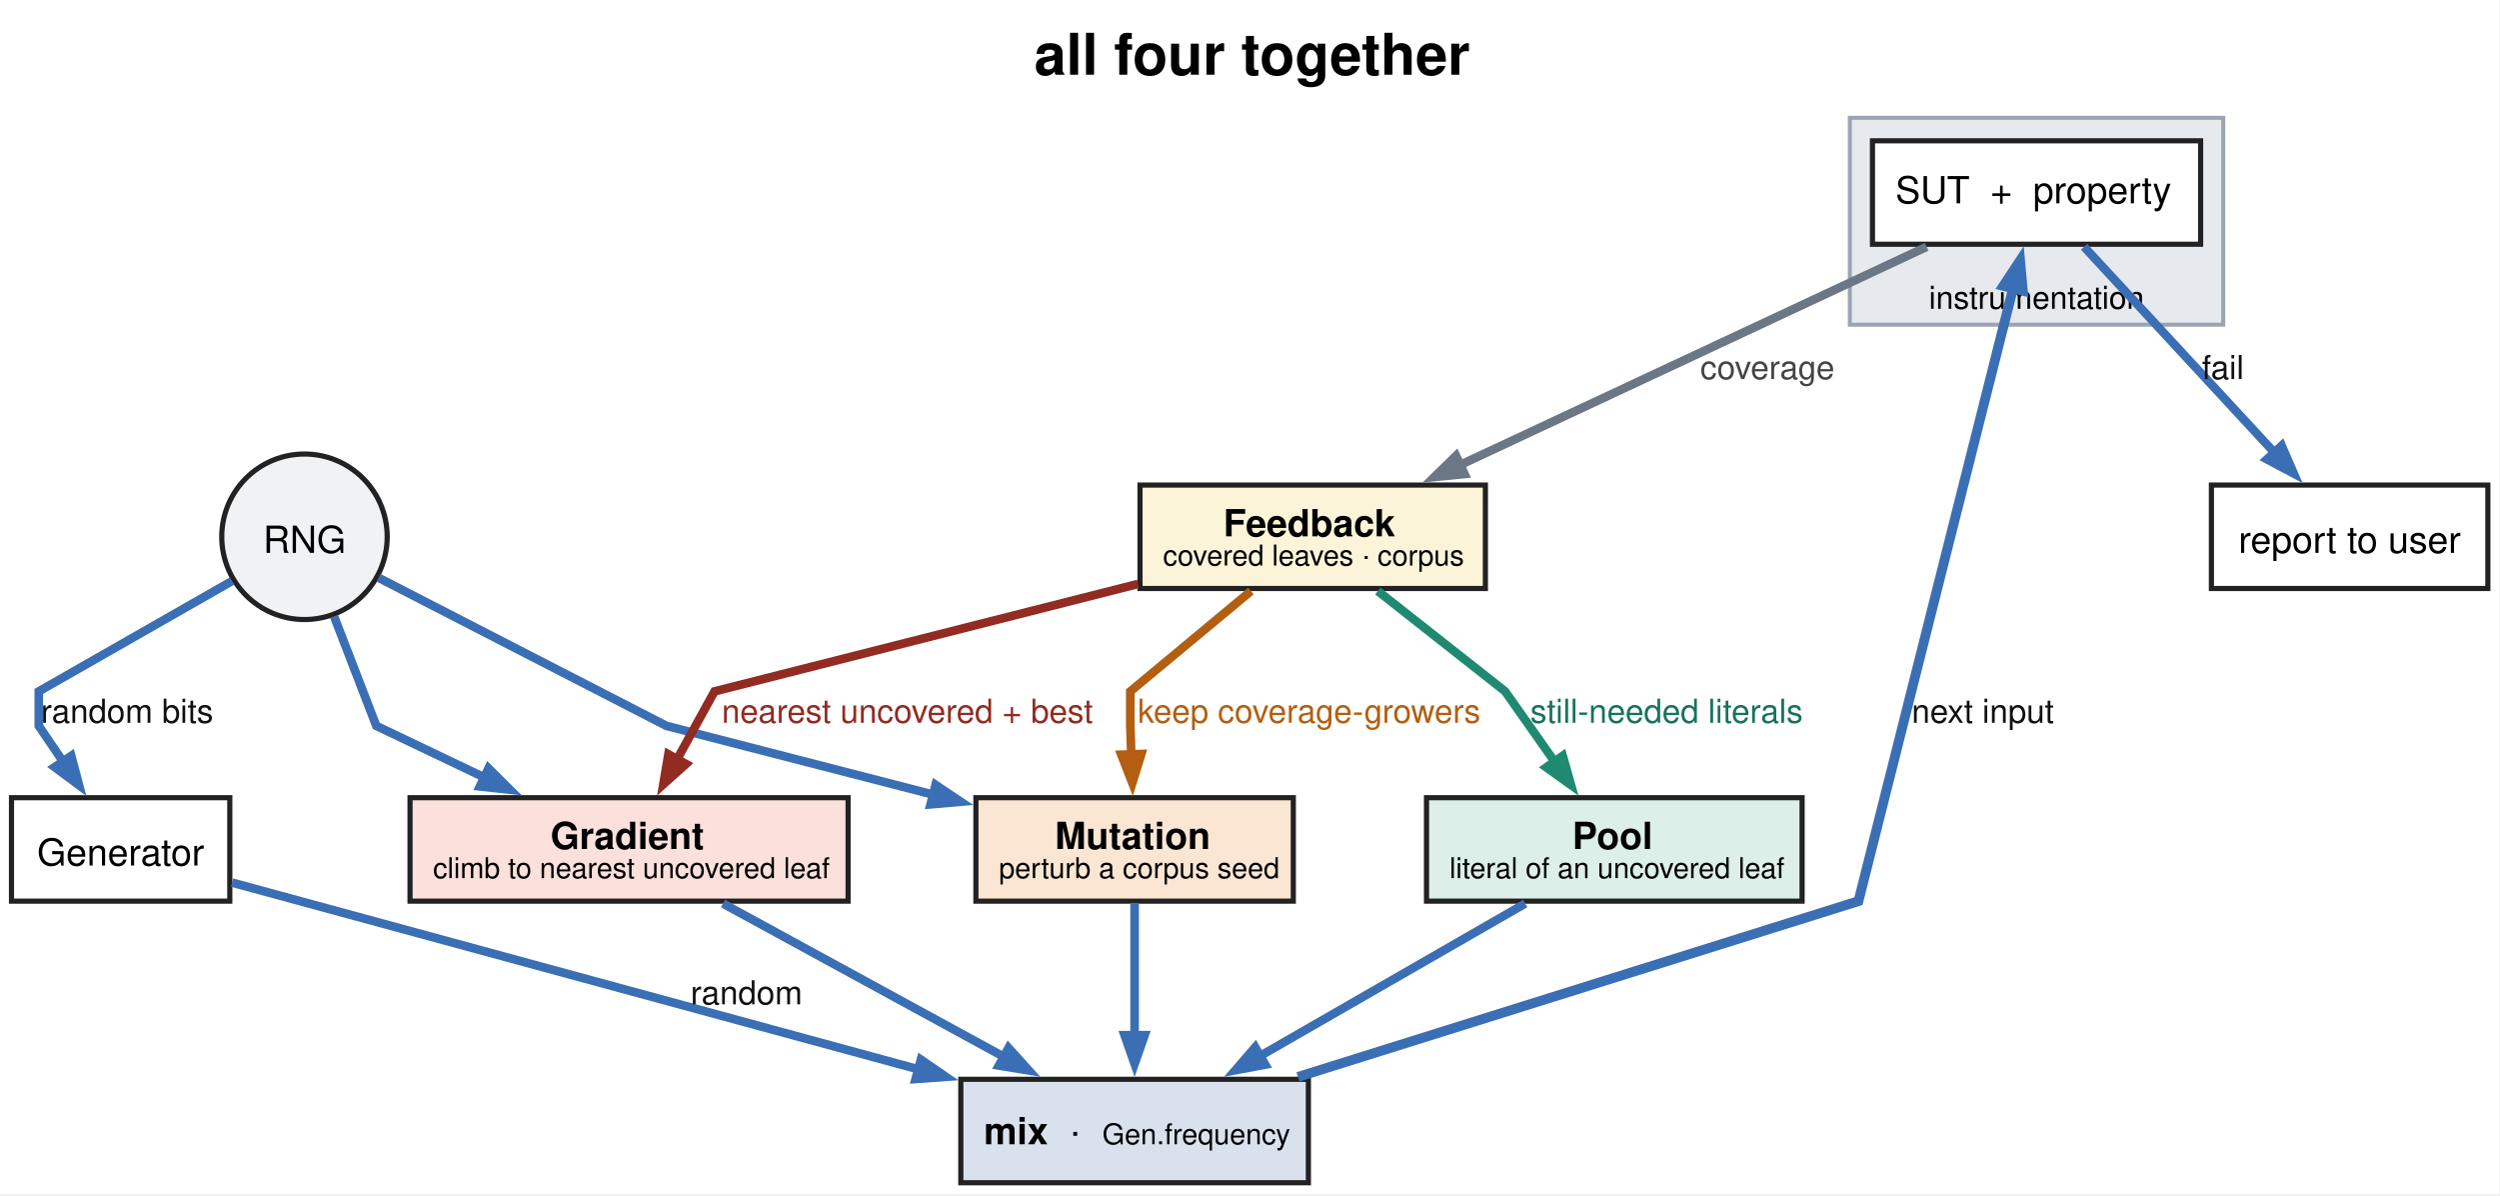
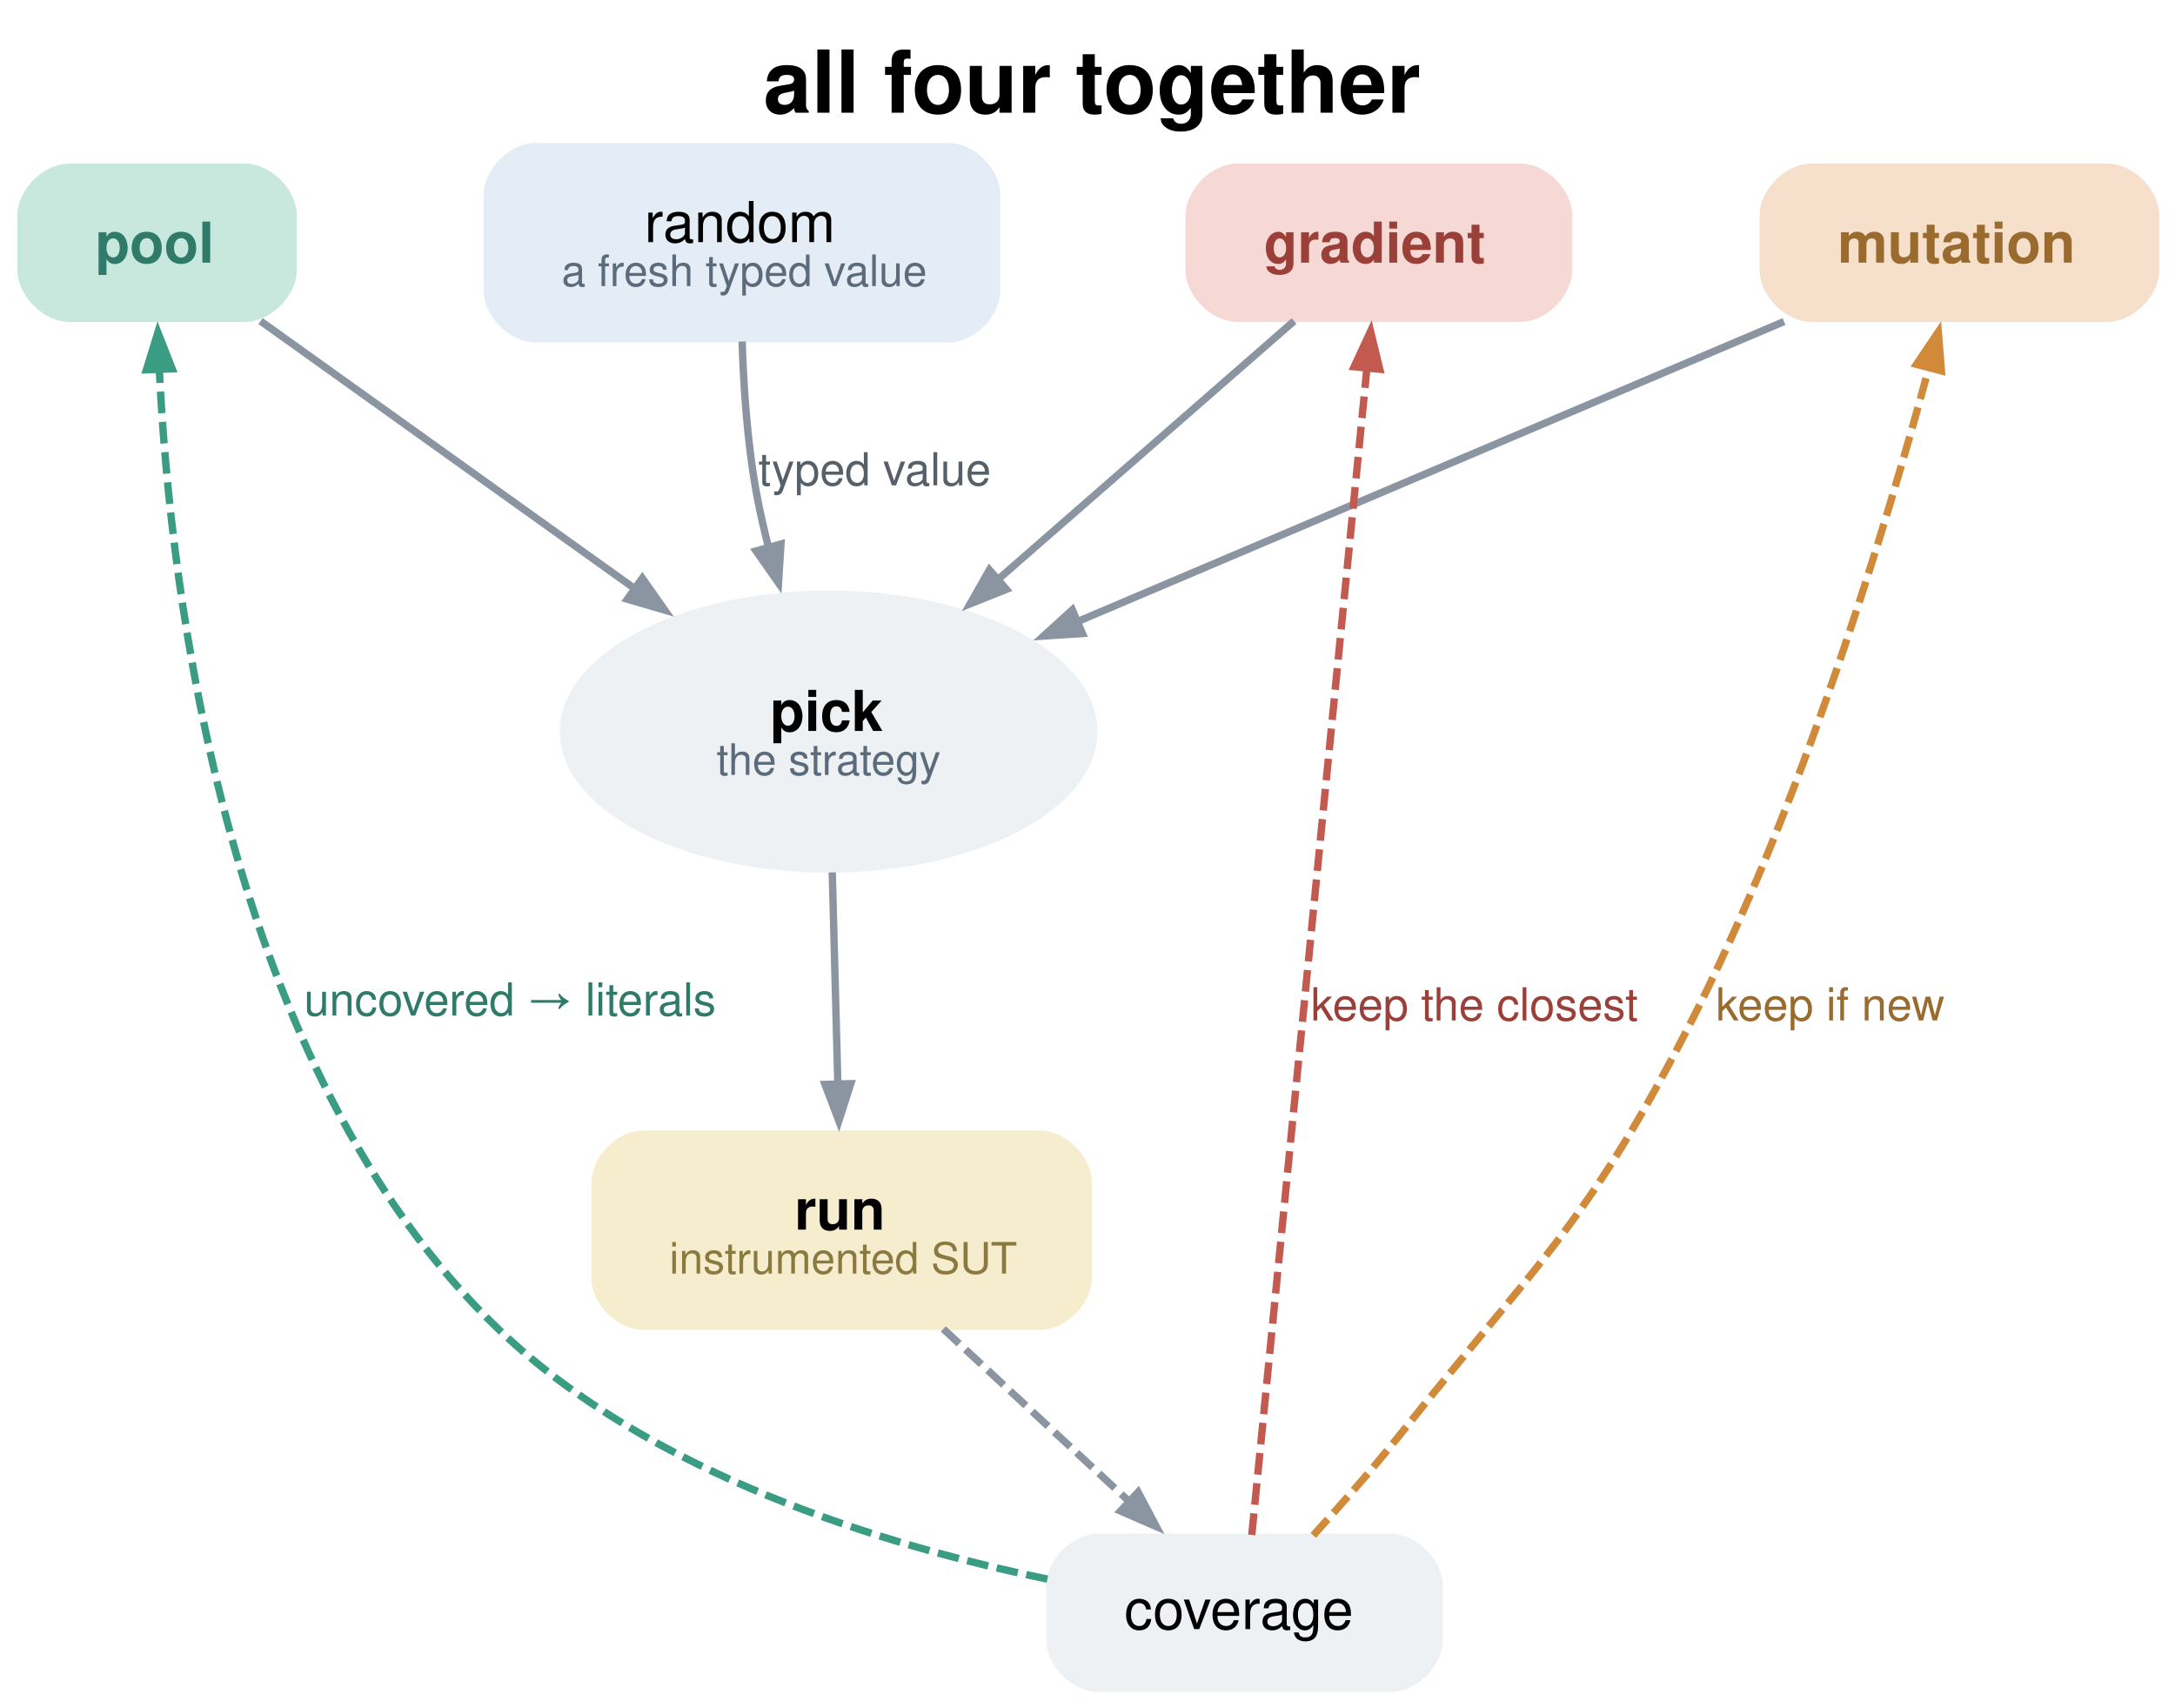
- <svg xmlns="http://www.w3.org/2000/svg" width="870pt" height="416pt" viewBox="0.00 0.00 870.00 416.00">
-   <g id="graph0" class="graph" transform="scale(1 1) rotate(0) translate(4 411.6)">
-     <polygon fill="white" stroke="none" points="-4,4 -4,-411.6 866.12,-411.6 866.12,4 -4,4" />
-     <text xml:space="preserve" text-anchor="start" x="356.06" y="-385.6" font-family="Helvetica,sans-Serif" font-weight="bold" font-size="20.00">all four together</text>
-     <g id="clust1" class="cluster">
-       <polygon fill="#e6e9ed" stroke="#9aa5b1" stroke-width="1.4" points="640,-298.6 640,-370.6 770,-370.6 770,-298.6 640,-298.6" />
-       <text xml:space="preserve" text-anchor="middle" x="705" y="-304.15" font-family="Helvetica,sans-Serif" font-size="11.00">instrumentation</text>
+ <svg xmlns="http://www.w3.org/2000/svg" width="502pt" height="394pt" viewBox="0.00 0.00 502.00 394.00">
+   <g id="graph0" class="graph" transform="scale(1 1) rotate(0) translate(4 390.48)">
+     <polygon fill="white" stroke="none" points="-4,4 -4,-390.48 498.38,-390.48 498.38,4 -4,4" />
+     <text xml:space="preserve" text-anchor="start" x="172.19" y="-364.48" font-family="Helvetica,sans-Serif" font-weight="bold" font-size="20.00">all four together</text>
+     <g id="node1" class="node">
+       <path fill="#e4ecf5" stroke="black" stroke-width="0" d="M214.88,-357.48C214.88,-357.48 119.62,-357.48 119.62,-357.48 113.62,-357.48 107.62,-351.48 107.62,-345.48 107.62,-345.48 107.62,-323.44 107.62,-323.44 107.62,-317.44 113.62,-311.44 119.62,-311.44 119.62,-311.44 214.88,-311.44 214.88,-311.44 220.88,-311.44 226.88,-317.44 226.88,-323.44 226.88,-323.44 226.88,-345.48 226.88,-345.48 226.88,-351.48 220.88,-357.48 214.88,-357.48" />
+       <text xml:space="preserve" text-anchor="start" x="144.75" y="-334.61" font-family="Helvetica,sans-Serif" font-size="13.00">random</text>
+       <text xml:space="preserve" text-anchor="start" x="125.62" y="-324.46" font-family="Helvetica,sans-Serif" font-size="10.00" fill="#5b6b7b">a fresh typed value</text>
    </g>
-     <g id="node1" class="node">
-       <ellipse fill="#f0f2f4" stroke="#222222" stroke-width="1.8" cx="102" cy="-224.8" rx="28.8" ry="28.8" />
-       <text xml:space="preserve" text-anchor="middle" x="102" y="-219.2" font-family="Helvetica,sans-Serif" font-size="13.00">RNG</text>
+     <g id="node5" class="node">
+       <ellipse fill="#eef1f4" stroke="black" stroke-width="0" cx="187.25" cy="-221.64" rx="62.05" ry="32.56" />
+       <text xml:space="preserve" text-anchor="start" x="173.75" y="-221.79" font-family="Helvetica,sans-Serif" font-weight="bold" font-size="13.00">pick</text>
+       <text xml:space="preserve" text-anchor="start" x="161.38" y="-211.64" font-family="Helvetica,sans-Serif" font-size="10.00" fill="#5b6b7b">the strategy</text>
+     </g>
+     <g id="edge1" class="edge">
+       <path fill="none" stroke="#8a95a1" stroke-width="1.7" d="M167.29,-311.67C167.62,-301.18 168.48,-288.46 170.5,-277.19 171.29,-272.8 172.32,-268.27 173.48,-263.78" />
+       <polygon fill="#8a95a1" stroke="#8a95a1" stroke-width="1.7" points="176.24,-264.94 175.68,-255.95 170.51,-263.33 176.24,-264.94" />
+       <text xml:space="preserve" text-anchor="middle" x="197.88" y="-278.47" font-family="Helvetica,sans-Serif" font-size="10.50" fill="#566069">typed value</text>
    </g>
    <g id="node2" class="node">
-       <polygon fill="white" stroke="#222222" stroke-width="1.8" points="76,-134 0,-134 0,-98 76,-98 76,-134" />
-       <text xml:space="preserve" text-anchor="middle" x="38" y="-110.4" font-family="Helvetica,sans-Serif" font-size="13.00">Generator</text>
+       <path fill="#c9e8dd" stroke="black" stroke-width="0" d="M52.5,-352.73C52.5,-352.73 12,-352.73 12,-352.73 6,-352.73 0,-346.73 0,-340.73 0,-340.73 0,-328.19 0,-328.19 0,-322.19 6,-316.19 12,-316.19 12,-316.19 52.5,-316.19 52.5,-316.19 58.5,-316.19 64.5,-322.19 64.5,-328.19 64.5,-328.19 64.5,-340.73 64.5,-340.73 64.5,-346.73 58.5,-352.73 52.5,-352.73" />
+       <text xml:space="preserve" text-anchor="start" x="18" y="-329.86" font-family="Helvetica,sans-Serif" font-weight="bold" font-size="13.00" fill="#2f7a68">pool</text>
    </g>
-     <g id="edge1" class="edge">
-       <path fill="none" stroke="#3b6fb5" stroke-width="3" d="M76.72,-209.37C49.34,-193.74 9.5,-171 9.5,-171 9.5,-171 9.5,-159 9.5,-159 9.5,-159 13.28,-153.43 18.08,-146.36" />
-       <polygon fill="#3b6fb5" stroke="#3b6fb5" stroke-width="3" points="20.81,-148.57 23.53,-138.33 15.02,-144.64 20.81,-148.57" />
-       <text xml:space="preserve" text-anchor="middle" x="40.25" y="-160.07" font-family="Helvetica,sans-Serif" font-size="11.50" fill="#111111">random bits</text>
+     <g id="edge2" class="edge">
+       <path fill="none" stroke="#8a95a1" stroke-width="1.7" d="M56.13,-316.39C79.12,-299.95 114.45,-274.69 142.65,-254.53" />
+       <polygon fill="#8a95a1" stroke="#8a95a1" stroke-width="1.7" points="144.25,-257.04 149.44,-249.67 140.79,-252.2 144.25,-257.04" />
+     </g>
+     <g id="node3" class="node">
+       <path fill="#f6e0cc" stroke="black" stroke-width="0" d="M482.38,-352.73C482.38,-352.73 414.12,-352.73 414.12,-352.73 408.12,-352.73 402.12,-346.73 402.12,-340.73 402.12,-340.73 402.12,-328.19 402.12,-328.19 402.12,-322.19 408.12,-316.19 414.12,-316.19 414.12,-316.19 482.38,-316.19 482.38,-316.19 488.38,-316.19 494.38,-322.19 494.38,-328.19 494.38,-328.19 494.38,-340.73 494.38,-340.73 494.38,-346.73 488.38,-352.73 482.38,-352.73" />
+       <text xml:space="preserve" text-anchor="start" x="420.12" y="-329.86" font-family="Helvetica,sans-Serif" font-weight="bold" font-size="13.00" fill="#9a6b2f">mutation</text>
+     </g>
+     <g id="edge3" class="edge">
+       <path fill="none" stroke="#8a95a1" stroke-width="1.7" d="M407.76,-316.27C363.95,-297.67 293.77,-267.87 244.37,-246.89" />
+       <polygon fill="#8a95a1" stroke="#8a95a1" stroke-width="1.7" points="245.83,-244.28 236.84,-243.69 243.5,-249.75 245.83,-244.28" />
    </g>
    <g id="node4" class="node">
-       <polygon fill="#fbe6d4" stroke="#222222" stroke-width="1.8" points="446.25,-134 335.75,-134 335.75,-98 446.25,-98 446.25,-134" />
-       <text xml:space="preserve" text-anchor="start" x="363.25" y="-116.15" font-family="Helvetica,sans-Serif" font-weight="bold" font-size="13.00">Mutation</text>
-       <text xml:space="preserve" text-anchor="start" x="343.75" y="-106" font-family="Helvetica,sans-Serif" font-size="10.00">perturb a corpus seed</text>
+       <path fill="#f6d8d5" stroke="black" stroke-width="0" d="M346.88,-352.73C346.88,-352.73 281.62,-352.73 281.62,-352.73 275.62,-352.73 269.62,-346.73 269.62,-340.73 269.62,-340.73 269.62,-328.19 269.62,-328.19 269.62,-322.19 275.62,-316.19 281.62,-316.19 281.62,-316.19 346.88,-316.19 346.88,-316.19 352.88,-316.19 358.88,-322.19 358.88,-328.19 358.88,-328.19 358.88,-340.73 358.88,-340.73 358.88,-346.73 352.88,-352.73 346.88,-352.73" />
+       <text xml:space="preserve" text-anchor="start" x="287.62" y="-329.86" font-family="Helvetica,sans-Serif" font-weight="bold" font-size="13.00" fill="#9a4039">gradient</text>
    </g>
-     <g id="edge2" class="edge">
-       <path fill="none" stroke="#3b6fb5" stroke-width="3" d="M127.8,-210.53C164.66,-191.57 228,-159 228,-159 228,-159 276.86,-146.41 321.08,-135.02" />
-       <polygon fill="#3b6fb5" stroke="#3b6fb5" stroke-width="3" points="321.7,-138.47 330.51,-132.59 319.95,-131.69 321.7,-138.47" />
-     </g>
-     <g id="node5" class="node">
-       <polygon fill="#fbe0dc" stroke="#222222" stroke-width="1.8" points="291.25,-134 138.75,-134 138.75,-98 291.25,-98 291.25,-134" />
-       <text xml:space="preserve" text-anchor="start" x="187.62" y="-116.15" font-family="Helvetica,sans-Serif" font-weight="bold" font-size="13.00">Gradient</text>
-       <text xml:space="preserve" text-anchor="start" x="146.75" y="-106" font-family="Helvetica,sans-Serif" font-size="10.00">climb to nearest uncovered leaf</text>
-     </g>
-     <g id="edge3" class="edge">
-       <path fill="none" stroke="#3b6fb5" stroke-width="3" d="M112.31,-197.07C119.2,-179.22 127,-159 127,-159 127,-159 144.96,-150.43 164.66,-141.03" />
-       <polygon fill="#3b6fb5" stroke="#3b6fb5" stroke-width="3" points="166.06,-144.23 173.58,-136.77 163.05,-137.92 166.06,-144.23" />
+     <g id="edge4" class="edge">
+       <path fill="none" stroke="#8a95a1" stroke-width="1.7" d="M294.68,-316.39C276.47,-300.49 248.78,-276.33 226.08,-256.52" />
+       <polygon fill="#8a95a1" stroke="#8a95a1" stroke-width="1.7" points="228.27,-254.48 219.91,-251.13 224.36,-258.96 228.27,-254.48" />
    </g>
    <g id="node6" class="node">
-       <polygon fill="#d9e2ec" stroke="#222222" stroke-width="1.8" points="451.5,-36 330.5,-36 330.5,0 451.5,0 451.5,-36" />
-       <text xml:space="preserve" text-anchor="start" x="338.5" y="-13.4" font-family="Helvetica,sans-Serif" font-weight="bold" font-size="13.00">mix</text>
-       <text xml:space="preserve" text-anchor="start" x="361" y="-13.4" font-family="Helvetica,sans-Serif" font-size="13.00">  ·  </text>
-       <text xml:space="preserve" text-anchor="start" x="379.75" y="-13.4" font-family="Helvetica,sans-Serif" font-size="10.00">Gen.frequency</text>
-     </g>
-     <g id="edge4" class="edge">
-       <path fill="none" stroke="#3b6fb5" stroke-width="3" d="M76.79,-104.45C134.16,-88.85 242.75,-59.32 316,-39.4" />
-       <polygon fill="#3b6fb5" stroke="#3b6fb5" stroke-width="3" points="316.59,-42.86 325.32,-36.86 314.75,-36.11 316.59,-42.86" />
-       <text xml:space="preserve" text-anchor="middle" x="255.88" y="-62.08" font-family="Helvetica,sans-Serif" font-size="11.50" fill="#111111">random</text>
-     </g>
-     <g id="node3" class="node">
-       <polygon fill="#dcefe9" stroke="#222222" stroke-width="1.8" points="623.38,-134 492.62,-134 492.62,-98 623.38,-98 623.38,-134" />
-       <text xml:space="preserve" text-anchor="start" x="543.38" y="-116.15" font-family="Helvetica,sans-Serif" font-weight="bold" font-size="13.00">Pool</text>
-       <text xml:space="preserve" text-anchor="start" x="500.62" y="-106" font-family="Helvetica,sans-Serif" font-size="10.00">literal of an uncovered leaf</text>
+       <path fill="#f6edcf" stroke="black" stroke-width="0" d="M236,-129.58C236,-129.58 144.5,-129.58 144.5,-129.58 138.5,-129.58 132.5,-123.58 132.5,-117.58 132.5,-117.58 132.5,-95.54 132.5,-95.54 132.5,-89.54 138.5,-83.54 144.5,-83.54 144.5,-83.54 236,-83.54 236,-83.54 242,-83.54 248,-89.54 248,-95.54 248,-95.54 248,-117.58 248,-117.58 248,-123.58 242,-129.58 236,-129.58" />
+       <text xml:space="preserve" text-anchor="start" x="179.38" y="-106.71" font-family="Helvetica,sans-Serif" font-weight="bold" font-size="13.00">run</text>
+       <text xml:space="preserve" text-anchor="start" x="150.5" y="-96.56" font-family="Helvetica,sans-Serif" font-size="10.00" fill="#8a7a40">instrumented SUT</text>
    </g>
    <g id="edge5" class="edge">
-       <path fill="none" stroke="#3b6fb5" stroke-width="3" d="M526.98,-97.17C500.93,-82.19 463.43,-60.64 434.4,-43.95" />
-       <polygon fill="#3b6fb5" stroke="#3b6fb5" stroke-width="3" points="436.49,-41.11 426.07,-39.16 433,-47.18 436.49,-41.11" />
+       <path fill="none" stroke="#8a95a1" stroke-width="1.7" d="M188.09,-189.14C188.49,-173.78 188.98,-155.34 189.39,-139.88" />
+       <polygon fill="#8a95a1" stroke="#8a95a1" stroke-width="1.7" points="192.36,-140.38 189.61,-131.8 186.41,-140.22 192.36,-140.38" />
+     </g>
+     <g id="node7" class="node">
+       <path fill="#eef1f4" stroke="black" stroke-width="0" d="M317,-36.54C317,-36.54 249.5,-36.54 249.5,-36.54 243.5,-36.54 237.5,-30.54 237.5,-24.54 237.5,-24.54 237.5,-12 237.5,-12 237.5,-6 243.5,0 249.5,0 249.5,0 317,0 317,0 323,0 329,-6 329,-12 329,-12 329,-24.54 329,-24.54 329,-30.54 323,-36.54 317,-36.54" />
+       <text xml:space="preserve" text-anchor="start" x="255.5" y="-14.52" font-family="Helvetica,sans-Serif" font-size="13.00">coverage</text>
    </g>
    <g id="edge6" class="edge">
-       <path fill="none" stroke="#3b6fb5" stroke-width="3" d="M391,-97.39C391,-84.48 391,-66.59 391,-51.16" />
-       <polygon fill="#3b6fb5" stroke="#3b6fb5" stroke-width="3" points="394.5,-51.36 391,-41.36 387.5,-51.36 394.5,-51.36" />
+       <path fill="none" stroke="#8a95a1" stroke-width="1.7" stroke-dasharray="5,2" d="M213.72,-83.79C226.82,-71.63 243.18,-56.45 256.74,-43.86" />
+       <polygon fill="#8a95a1" stroke="#8a95a1" stroke-width="1.7" points="258.68,-46.13 262.89,-38.16 254.63,-41.77 258.68,-46.13" />
    </g>
    <g id="edge7" class="edge">
-       <path fill="none" stroke="#3b6fb5" stroke-width="3" d="M247.69,-97.17C275.27,-82.13 315.02,-60.44 345.67,-43.73" />
-       <polygon fill="#3b6fb5" stroke="#3b6fb5" stroke-width="3" points="347.1,-46.93 354.2,-39.07 343.74,-40.79 347.1,-46.93" />
-     </g>
-     <g id="node9" class="node">
-       <polygon fill="white" stroke="#222222" stroke-width="1.8" points="762.12,-362.6 647.88,-362.6 647.88,-326.6 762.12,-326.6 762.12,-362.6" />
-       <text xml:space="preserve" text-anchor="start" x="655.88" y="-340.85" font-family="Helvetica,sans-Serif" font-size="13.00">SUT  +  property</text>
+       <path fill="none" stroke="#3a9c83" stroke-width="1.7" stroke-dasharray="5,2" d="M237.75,-26.06C199.65,-33.91 146.06,-50.3 111.25,-83.54 48.2,-143.74 35.27,-253.8 32.76,-305.38" />
+       <polygon fill="#3a9c83" stroke="#3a9c83" stroke-width="1.7" points="29.79,-305.14 32.44,-313.75 35.74,-305.37 29.79,-305.14" />
+       <text xml:space="preserve" text-anchor="middle" x="113.71" y="-156.11" font-family="Helvetica,sans-Serif" font-size="10.50" fill="#2f7a68">uncovered → literals</text>
    </g>
    <g id="edge8" class="edge">
-       <path fill="none" stroke="#3b6fb5" stroke-width="3.4" d="M447.87,-36.83C522.19,-60.13 643,-98 643,-98 643,-98 680.13,-245.09 696.92,-311.61" />
-       <polygon fill="#3b6fb5" stroke="#3b6fb5" stroke-width="3.4" points="693.44,-312.11 699.28,-320.95 700.23,-310.4 693.44,-312.11" />
-       <text xml:space="preserve" text-anchor="middle" x="686.29" y="-160.07" font-family="Helvetica,sans-Serif" font-size="11.50" fill="#111111">next input</text>
-     </g>
-     <g id="node7" class="node">
-       <polygon fill="#fbf4d8" stroke="#222222" stroke-width="1.8" points="513.12,-242.8 392.88,-242.8 392.88,-206.8 513.12,-206.8 513.12,-242.8" />
-       <text xml:space="preserve" text-anchor="start" x="421.88" y="-224.95" font-family="Helvetica,sans-Serif" font-weight="bold" font-size="13.00">Feedback</text>
-       <text xml:space="preserve" text-anchor="start" x="400.88" y="-214.8" font-family="Helvetica,sans-Serif" font-size="10.00">covered leaves · corpus</text>
-     </g>
-     <g id="edge11" class="edge">
-       <path fill="none" stroke="#1f8a70" stroke-width="3" d="M475.68,-205.92C495.12,-190.61 520,-171 520,-171 520,-171 528.48,-158.94 537.44,-146.22" />
-       <polygon fill="#1f8a70" stroke="#1f8a70" stroke-width="3" points="540.05,-148.59 542.94,-138.39 534.33,-144.56 540.05,-148.59" />
-       <text xml:space="preserve" text-anchor="middle" x="576.21" y="-160.07" font-family="Helvetica,sans-Serif" font-size="11.50" fill="#16735c">still-needed literals</text>
-     </g>
-     <g id="edge12" class="edge">
-       <path fill="none" stroke="#b35e10" stroke-width="3" d="M431.5,-205.92C413.08,-190.61 389.5,-171 389.5,-171 389.5,-171 389.5,-159 389.5,-159 389.5,-159 389.65,-154.68 389.86,-148.81" />
-       <polygon fill="#b35e10" stroke="#b35e10" stroke-width="3" points="393.35,-149.22 390.21,-139.11 386.36,-148.97 393.35,-149.22" />
-       <text xml:space="preserve" text-anchor="middle" x="451.75" y="-160.07" font-family="Helvetica,sans-Serif" font-size="11.50" fill="#b35e10">keep coverage-growers</text>
-     </g>
-     <g id="edge13" class="edge">
-       <path fill="none" stroke="#922b21" stroke-width="3" d="M392.21,-208.39C330.74,-192.8 244.75,-171 244.75,-171 244.75,-171 238.51,-159.67 231.74,-147.39" />
-       <polygon fill="#922b21" stroke="#922b21" stroke-width="3" points="234.82,-145.73 226.93,-138.66 228.69,-149.11 234.82,-145.73" />
-       <text xml:space="preserve" text-anchor="middle" x="311.88" y="-160.07" font-family="Helvetica,sans-Serif" font-size="11.50" fill="#922b21">nearest uncovered + best</text>
-     </g>
-     <g id="node8" class="node">
-       <polygon fill="white" stroke="#222222" stroke-width="1.8" points="862.12,-242.8 765.88,-242.8 765.88,-206.8 862.12,-206.8 862.12,-242.8" />
-       <text xml:space="preserve" text-anchor="middle" x="814" y="-219.2" font-family="Helvetica,sans-Serif" font-size="13.00">report to user</text>
-     </g>
-     <g id="edge10" class="edge">
-       <path fill="none" stroke="#6b7785" stroke-width="3" d="M666.73,-325.71C623.31,-305.41 552.29,-272.22 504.15,-249.71" />
-       <polygon fill="#6b7785" stroke="#6b7785" stroke-width="3" points="505.87,-246.65 495.33,-245.59 502.91,-252.99 505.87,-246.65" />
-       <text xml:space="preserve" text-anchor="middle" x="611.31" y="-279.68" font-family="Helvetica,sans-Serif" font-size="11.50" fill="#444444">coverage</text>
+       <path fill="none" stroke="#d08a3a" stroke-width="1.7" stroke-dasharray="5,2" d="M299.1,-36.15C305.54,-43.22 312.94,-51.62 319.25,-59.54 350.86,-99.18 362.02,-107.52 385.25,-152.58 411.91,-204.27 431.55,-269.77 441.31,-306.07" />
+       <polygon fill="#d08a3a" stroke="#d08a3a" stroke-width="1.7" points="438.33,-306.4 443.37,-313.86 444.08,-304.89 438.33,-306.4" />
+       <text xml:space="preserve" text-anchor="middle" x="418.42" y="-154.98" font-family="Helvetica,sans-Serif" font-size="10.50" fill="#9a6b2f">keep if new</text>
    </g>
    <g id="edge9" class="edge">
-       <path fill="none" stroke="#3b6fb5" stroke-width="3" d="M721.55,-325.71C739.18,-306.66 767.33,-276.24 787.93,-253.97" />
-       <polygon fill="#3b6fb5" stroke="#3b6fb5" stroke-width="3" points="790.34,-256.52 794.56,-246.81 785.2,-251.77 790.34,-256.52" />
-       <text xml:space="preserve" text-anchor="middle" x="769.89" y="-279.68" font-family="Helvetica,sans-Serif" font-size="11.50" fill="#111111">fail</text>
+       <path fill="none" stroke="#c25a50" stroke-width="1.7" stroke-dasharray="5,2" d="M284.92,-36.25C290,-87.71 305.26,-242.36 311.52,-305.83" />
+       <polygon fill="#c25a50" stroke="#c25a50" stroke-width="1.7" points="308.54,-305.84 312.33,-314.01 314.46,-305.26 308.54,-305.84" />
+       <text xml:space="preserve" text-anchor="middle" x="336.3" y="-154.98" font-family="Helvetica,sans-Serif" font-size="10.50" fill="#9a4039">keep the closest</text>
    </g>
  </g>
</svg>
